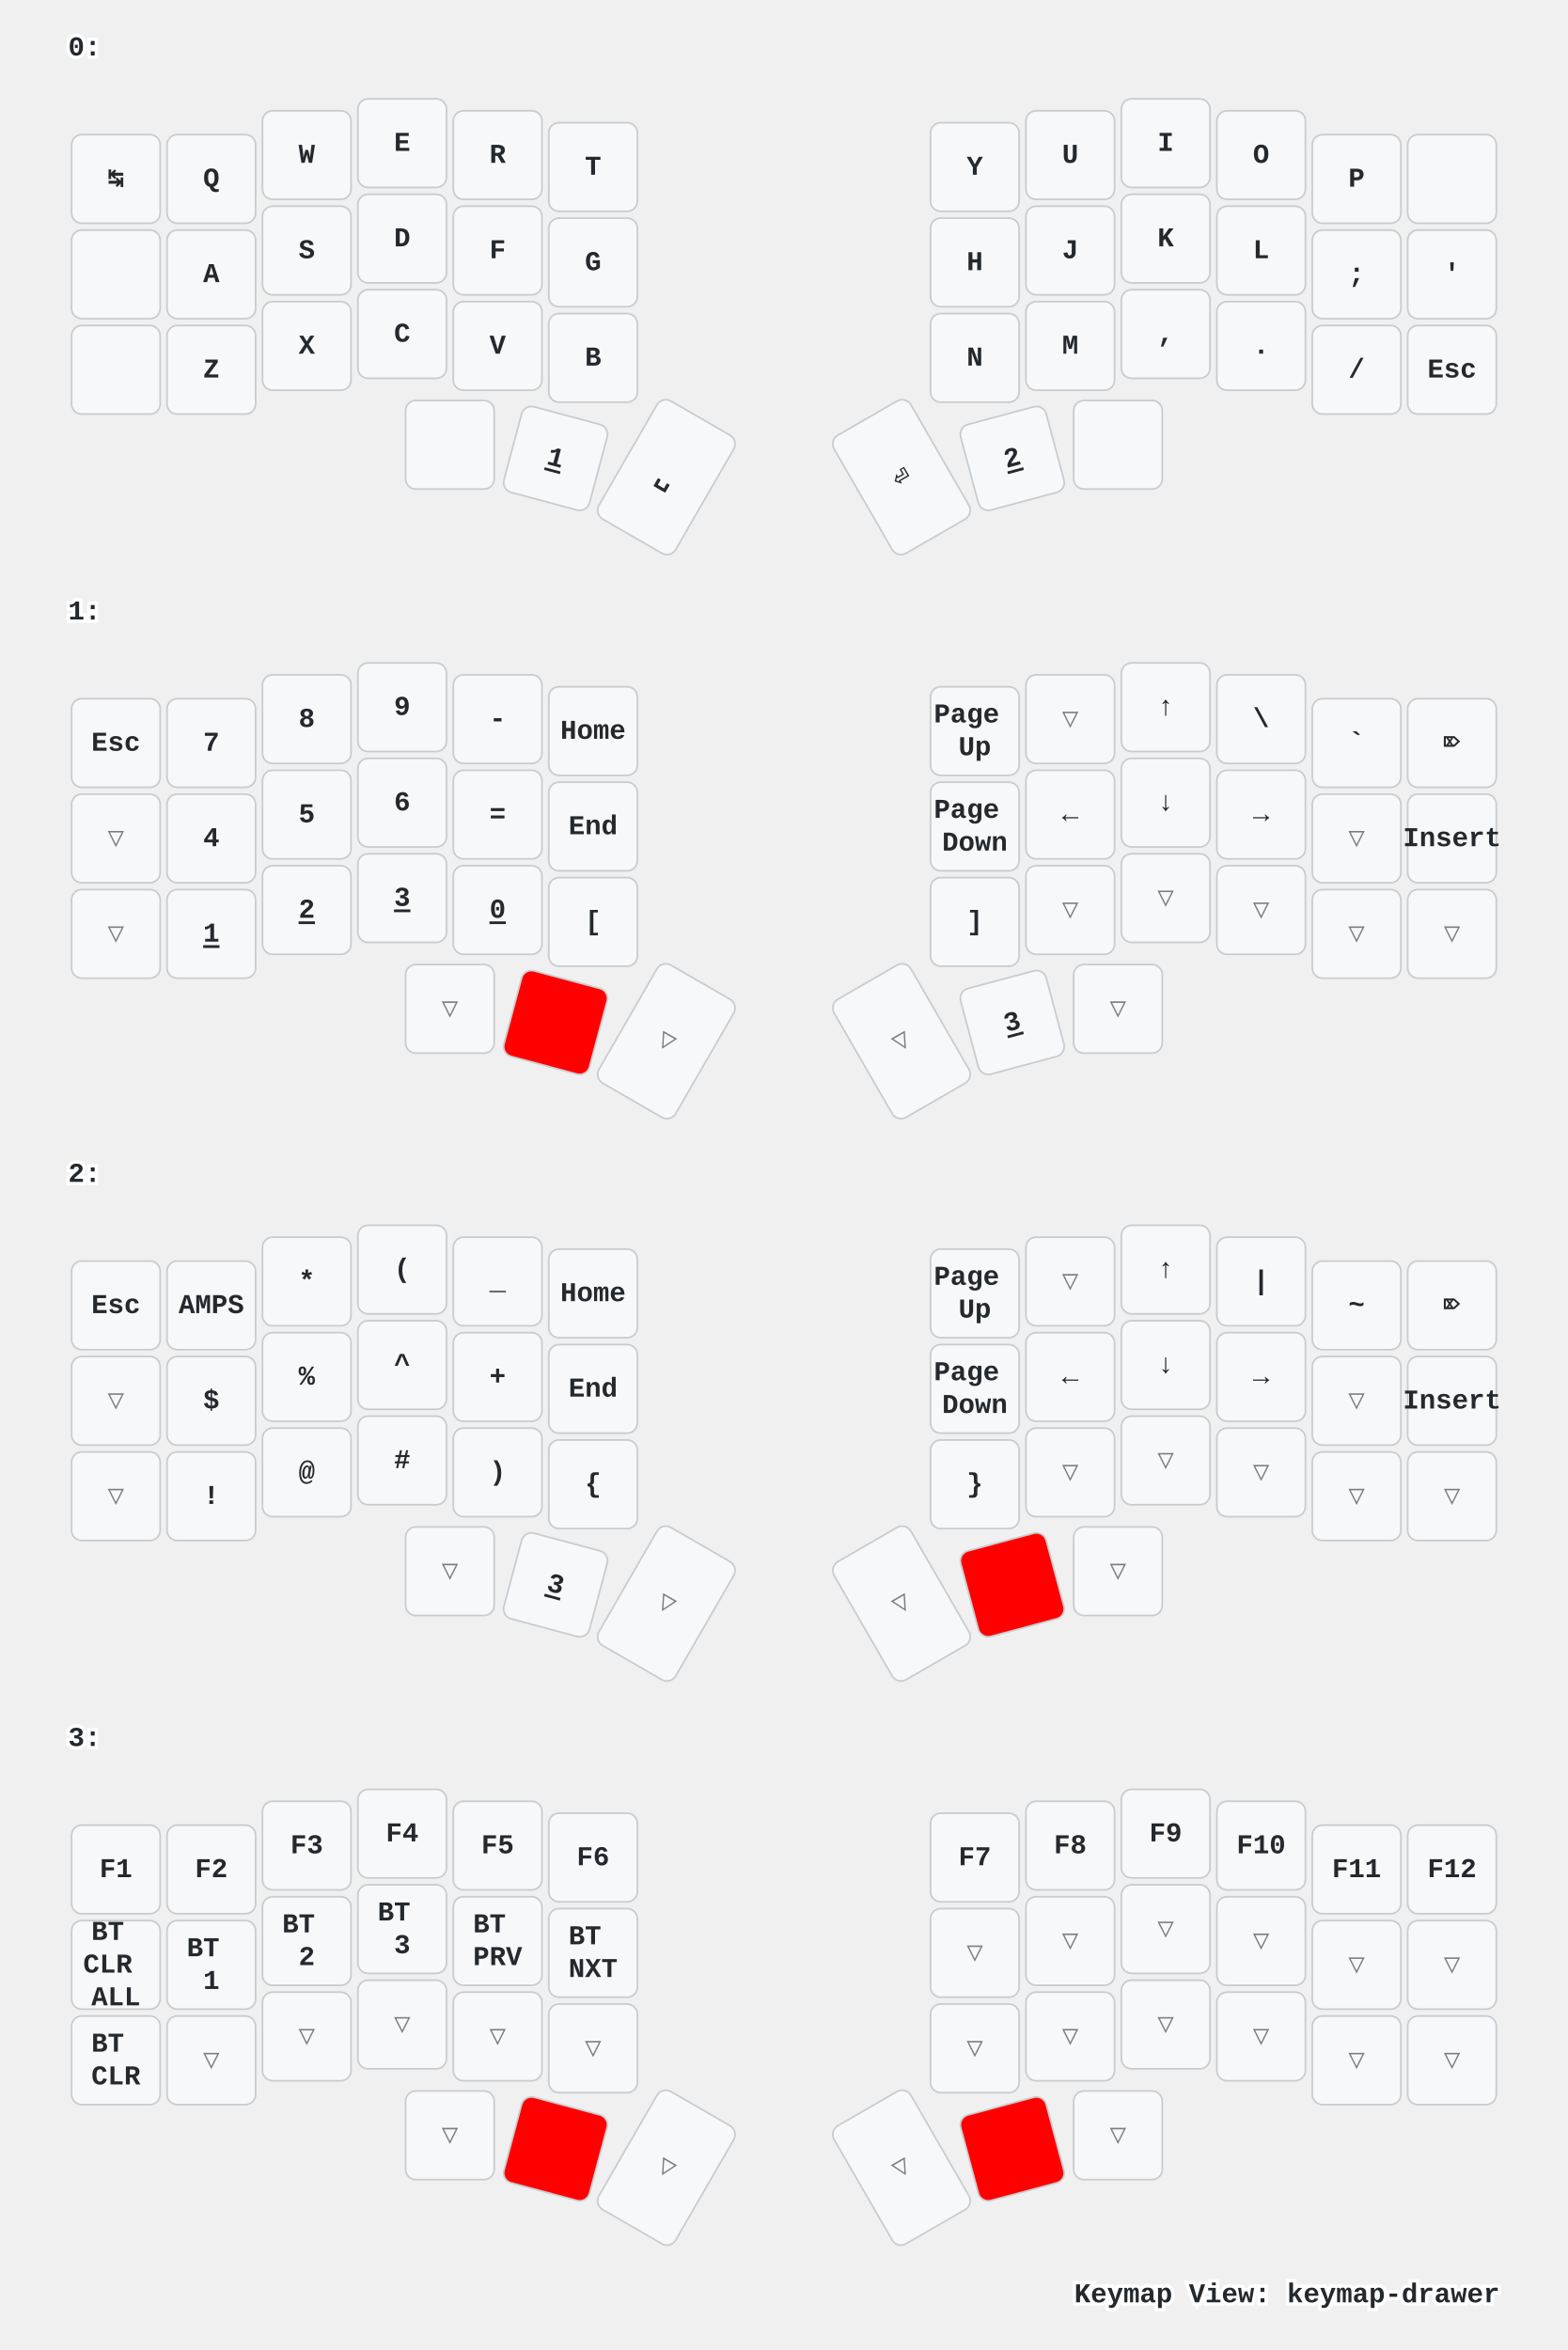
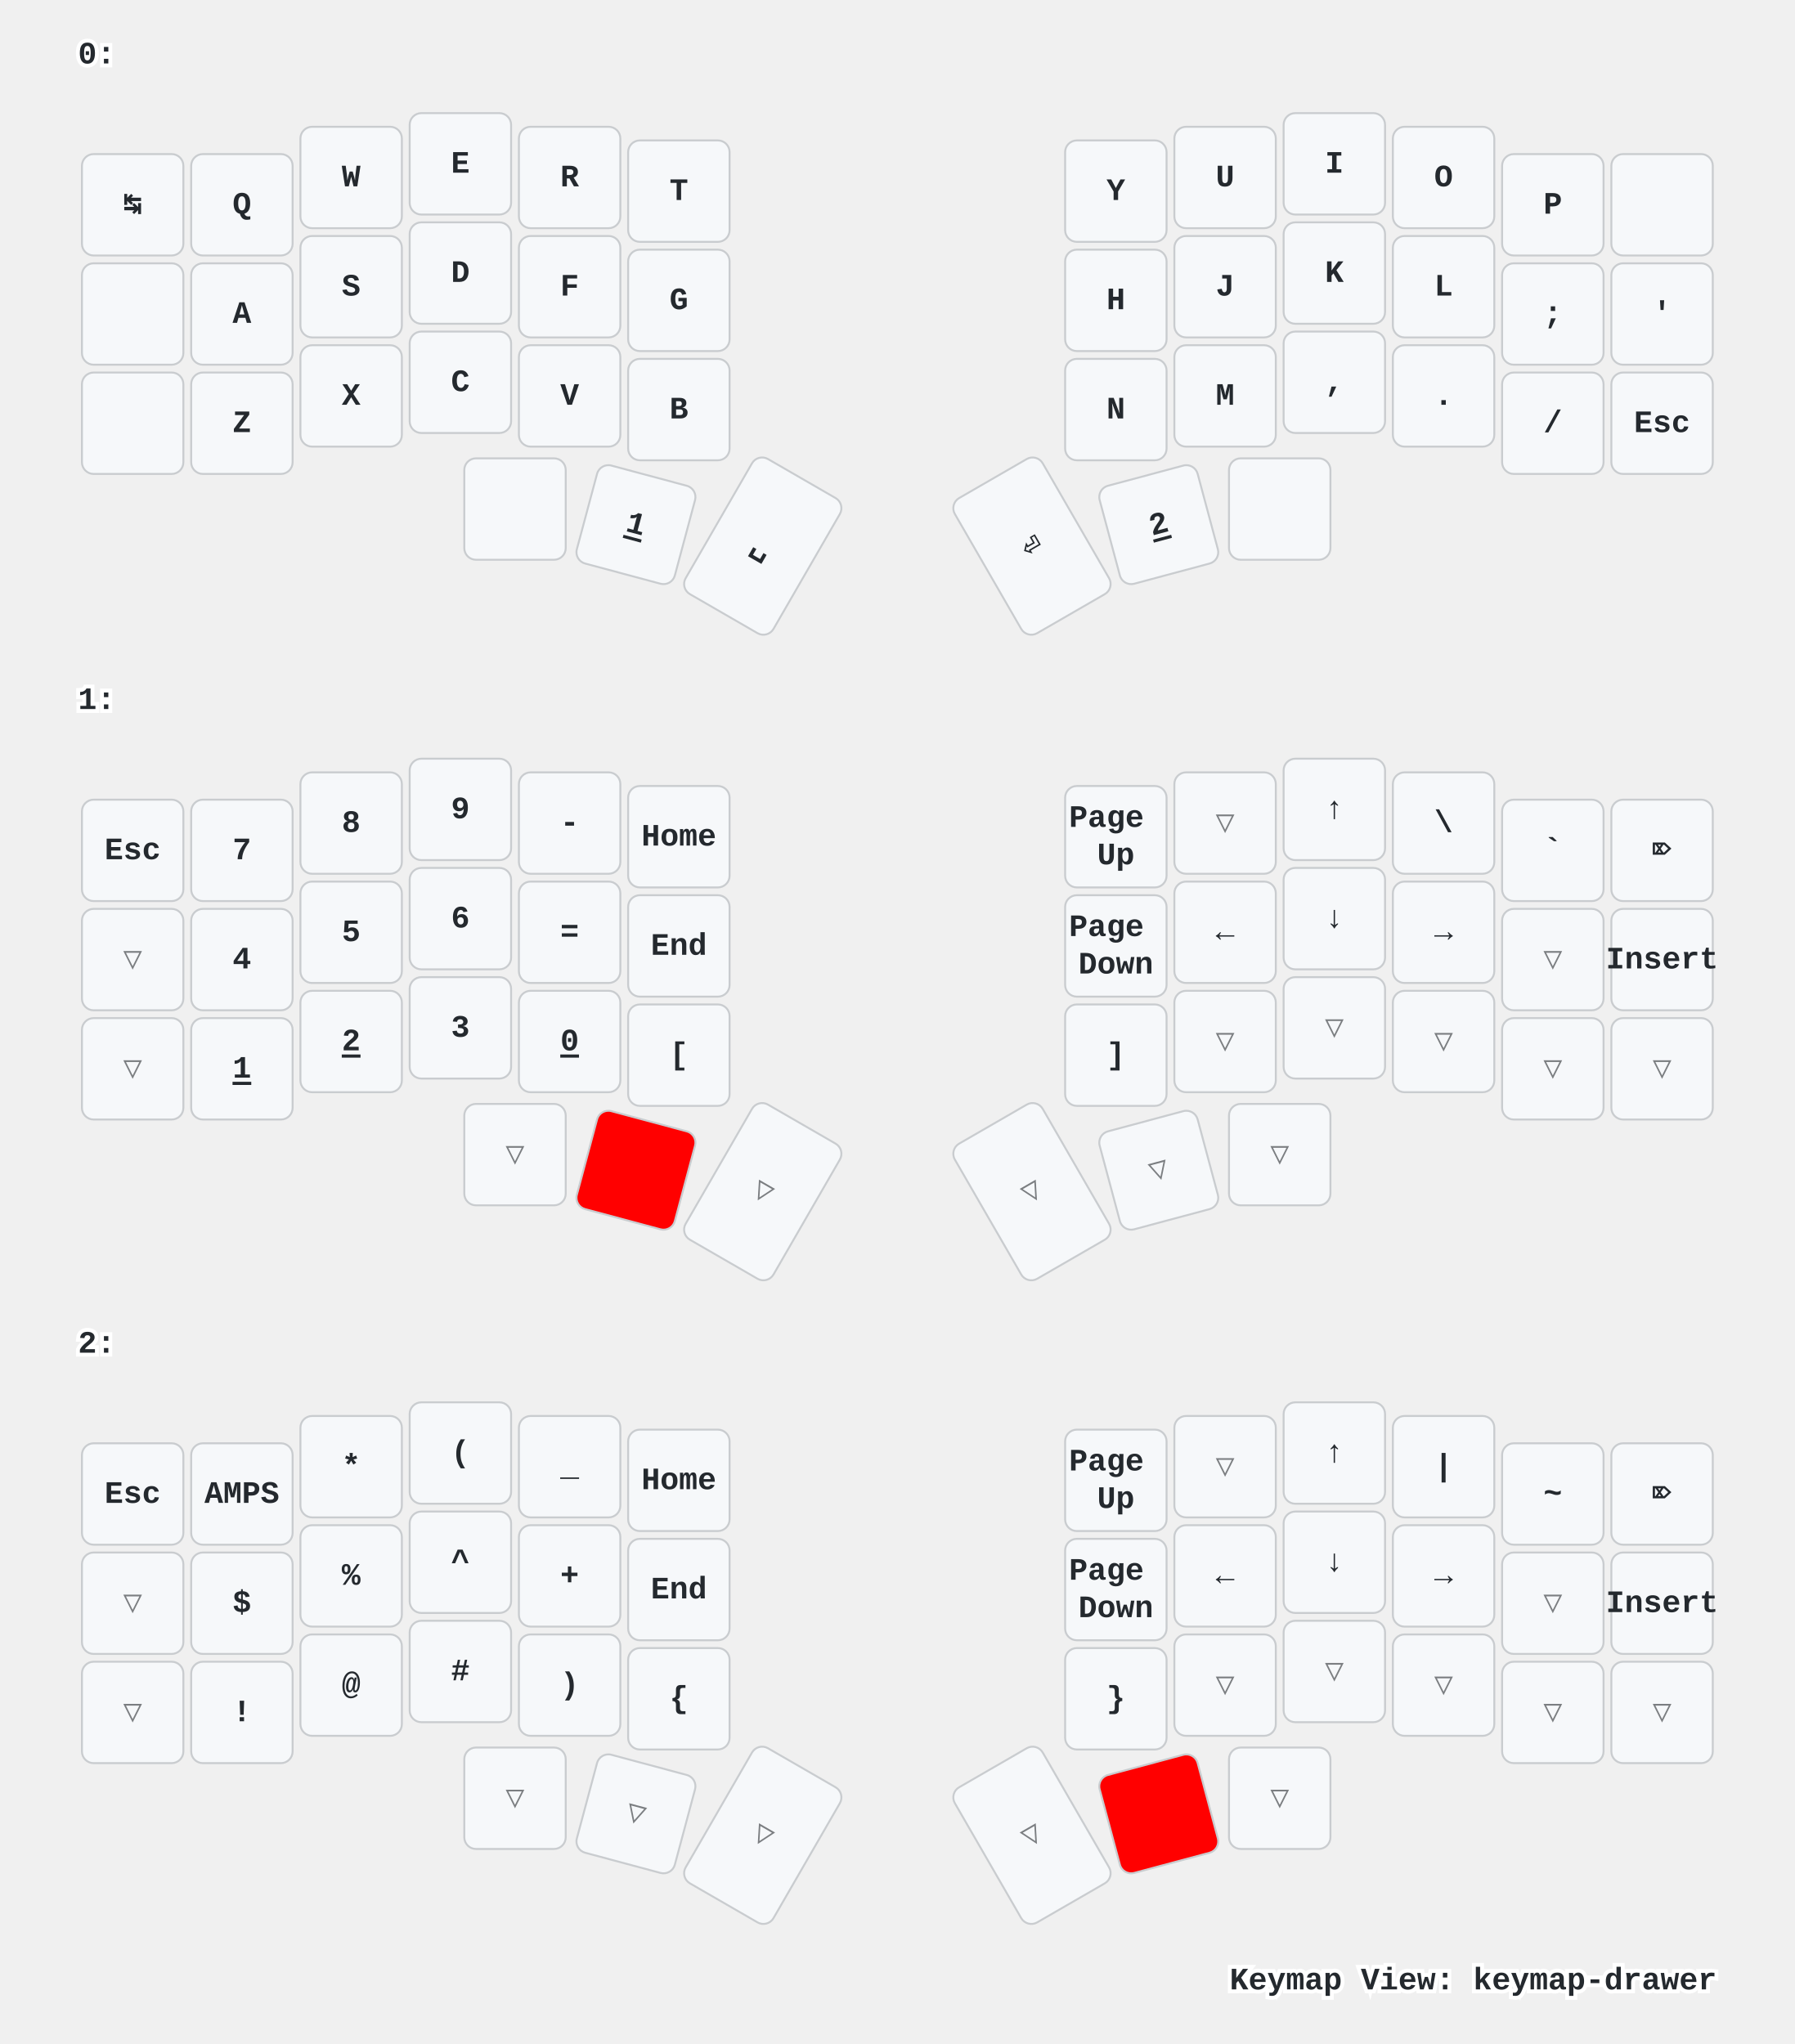
- <svg xmlns="http://www.w3.org/2000/svg" xmlns:xlink="http://www.w3.org/1999/xlink" width="920" height="1379" viewBox="0 0 920 1379" class="keymap">
+ <svg xmlns="http://www.w3.org/2000/svg" xmlns:xlink="http://www.w3.org/1999/xlink" width="920" height="1048" viewBox="0 0 920 1048" class="keymap">
  <defs>/* start glyphs */
<svg id="mdi:apple-keyboard-command">
      <svg id="mdi-apple-keyboard-command" viewBox="0 0 24 24">
        <path d="M6,2A4,4 0 0,1 10,6V8H14V6A4,4 0 0,1 18,2A4,4 0 0,1 22,6A4,4 0 0,1 18,10H16V14H18A4,4 0 0,1 22,18A4,4 0 0,1 18,22A4,4 0 0,1 14,18V16H10V18A4,4 0 0,1 6,22A4,4 0 0,1 2,18A4,4 0 0,1 6,14H8V10H6A4,4 0 0,1 2,6A4,4 0 0,1 6,2M16,18A2,2 0 0,0 18,20A2,2 0 0,0 20,18A2,2 0 0,0 18,16H16V18M14,10H10V14H14V10M6,16A2,2 0 0,0 4,18A2,2 0 0,0 6,20A2,2 0 0,0 8,18V16H6M8,6A2,2 0 0,0 6,4A2,2 0 0,0 4,6A2,2 0 0,0 6,8H8V6M18,8A2,2 0 0,0 20,6A2,2 0 0,0 18,4A2,2 0 0,0 16,6V8H18Z" />
      </svg>
    </svg>
    <svg id="mdi:apple-keyboard-control">
      <svg id="mdi-apple-keyboard-control" viewBox="0 0 24 24">
        <path d="M19.78,11.78L18.36,13.19L12,6.83L5.64,13.19L4.22,11.78L12,4L19.78,11.78Z" />
      </svg>
    </svg>
    <svg id="mdi:apple-keyboard-option">
      <svg id="mdi-apple-keyboard-option" viewBox="0 0 24 24">
        <path d="M3,4H9.11L16.15,18H21V20H14.88L7.84,6H3V4M14,4H21V6H14V4Z" />
      </svg>
    </svg>
    <svg id="mdi:apple-keyboard-shift">
      <svg id="mdi-apple-keyboard-shift" viewBox="0 0 24 24">
        <path d="M15,18V12H17.17L12,6.83L6.83,12H9V18H15M12,4L22,14H17V20H7V14H2L12,4Z" />
      </svg>
    </svg>
    <svg id="mdi:backspace-outline">
      <svg id="mdi-backspace-outline" viewBox="0 0 24 24">
        <path d="M19,15.59L17.59,17L14,13.41L10.41,17L9,15.59L12.59,12L9,8.41L10.41,7L14,10.59L17.59,7L19,8.41L15.41,12L19,15.59M22,3A2,2 0 0,1 24,5V19A2,2 0 0,1 22,21H7C6.31,21 5.77,20.64 5.41,20.11L0,12L5.41,3.88C5.77,3.35 6.31,3 7,3H22M22,5H7L2.28,12L7,19H22V5Z" />
      </svg>
    </svg>
  </defs>/* end glyphs */
<style>/* inherit to force styles through use tags */
svg path {
    fill: inherit;
}

/* font and background color specifications */
svg.keymap {
    font-family: SFMono-Regular,Consolas,Liberation Mono,Menlo,monospace;
    font-size: 14px;
    font-kerning: normal;
    text-rendering: optimizeLegibility;
    fill: #24292e;
}

/* default key styling */
rect.key {
    fill: #f6f8fa;
}

rect.key, rect.combo {
    stroke: #c9cccf;
    stroke-width: 1;
}

/* default key side styling, only used is draw_key_sides is set */
rect.side {
    filter: brightness(90%);
}

/* color accent for combo boxes */
rect.combo, rect.combo-separate {
    fill: #cdf;
}

/* color accent for held keys */
rect.held, rect.combo.held {
    fill: #fdd;
}

/* color accent for ghost (optional) keys */
rect.ghost, rect.combo.ghost {
    stroke-dasharray: 4, 4;
    stroke-width: 2;
}

text {
    text-anchor: middle;
    dominant-baseline: middle;
}

/* styling for layer labels */
text.label {
    font-weight: bold;
    text-anchor: start;
    stroke: white;
    stroke-width: 4;
    paint-order: stroke;
}

/* styling for optional footer */
text.footer {
    text-anchor: end;
    dominant-baseline: auto;
    stroke: white;
    stroke-width: 4;
    paint-order: stroke;
}

/* styling for combo tap, and key non-tap label text */
text.combo, text.hold, text.shifted, text.left, text.right {
    font-size: 11px;
}

text.hold {
    text-anchor: middle;
    dominant-baseline: auto;
}

text.shifted {
    text-anchor: middle;
    dominant-baseline: hanging;
}

text.left {
    text-anchor: start;
}

text.right {
    text-anchor: end;
}

text.layer-activator {
    text-decoration: underline;
}

/* styling for hold/shifted label text in combo box */
text.combo.hold, text.combo.shifted, text.combo.left, text.combo.right {
    font-size: 8px;
}

/* lighter symbol for transparent keys */
text.trans {
    fill: #7b7e81;
}

/* styling for combo dendrons */
path.combo {
    stroke-width: 1;
    stroke: gray;
    fill: none;
}

/* Start Tabler Icons Cleanup */
/* cannot use height/width with glyphs */
.icon-tabler &gt; path {
    fill: inherit;
    stroke: inherit;
    stroke-width: 2;
}
/* hide tabler's default box */
.icon-tabler &gt; path[stroke="none"][fill="none"] {
    visibility: hidden;
}
/* End Tabler Icons Cleanup */

/* For default sytles, see https://github.com/caksoylar/keymap-drawer/blob/main/keymap_drawer/config.py#L85 */

svg.keymap {
  font-family: Ubuntu Mono, Inconsolata, Consolas, Liberation Mono, Menlo, monospace;
  font-size: 16px;
  font-weight: bold;
  text-rendering: optimizeLegibility;
}

/* Color accent for held keys
red = #f00
green = #0f0
blue = #00f
yellow = #ff0
cyan = #0ff
magenta = #f0f
white = #fff
black = #000
grey = #888
light grey = #ccc
#ffc
*/
rect.held, rect.combo.held {
    fill: #f00;
}

/* Technique borrowed and extended from https://github.com/englmaxi/zmk-config/blob/master/keymap-drawer/config.yaml */
.sym_sub_text.tap {
  translate: -5px 2px;
  font-size: 20px;
}
.sym_sub_text.shifted {
  translate: 10px 13px;
  font-size: 10px;
  opacity: 1.0;
}
.combo.sym_sub_text.tap {
  translate: -1px 1px;
}
.combo.sym_sub_text.shifted {
  translate: 7px 5px;
  font-size: 10px;
  opacity: 1.0;
}

/* Toggle */
.toggle.shifted {
  translate: -10px 12px;
}

.toggle.hold {
  translate: 13px -23px;
}

/* Variant for tap-dances */
.tap_dance.tap {
  translate: -7px 0px;
  font-size: 12px;
}
.tap_dance.shifted {
  translate: 7px 17px;
  font-size: 12px;
  opacity: 1.0;
}

/* Variant for symbol next to symbol */
.sym_by_sym.tap {
  translate: -6px 0px;
}
.sym_by_sym.shifted {
  translate: 10px 12px;
  opacity: 1.0;
}

.combo.sym_by_sym.tap {
  translate: -35px 0px;
}
.combo.sym_by_sym.shifted {
  translate: 35px 20px;
  opacity: 1.0;
}

.combo.sym_by_sym.hold {
  visibility: hidden;
}

/* hide hold box for combo sym_by_sym */
.combo.sym_by_sym.hold &gt; path[stroke="none"][fill="none"] {
  visibility: hidden;
}
</style>
  <g transform="translate(40, 0)" class="layer-0">
    <text x="0" y="28" class="label" id="x_x">0:</text>
    <g transform="translate(0, 56)">
      <g transform="translate(28, 49)" class="key keypos-0">
        <rect rx="6" ry="6" x="-26" y="-26" width="52" height="52" class="key" />
        <text x="0" y="0" class="key tap">↹</text>
      </g>
      <g transform="translate(84, 49)" class="key keypos-1">
        <rect rx="6" ry="6" x="-26" y="-26" width="52" height="52" class="key" />
        <text x="0" y="0" class="key tap">Q</text>
      </g>
      <g transform="translate(140, 35)" class="key keypos-2">
        <rect rx="6" ry="6" x="-26" y="-26" width="52" height="52" class="key" />
        <text x="0" y="0" class="key tap">W</text>
      </g>
      <g transform="translate(196, 28)" class="key keypos-3">
        <rect rx="6" ry="6" x="-26" y="-26" width="52" height="52" class="key" />
        <text x="0" y="0" class="key tap">E</text>
      </g>
      <g transform="translate(252, 35)" class="key keypos-4">
        <rect rx="6" ry="6" x="-26" y="-26" width="52" height="52" class="key" />
        <text x="0" y="0" class="key tap">R</text>
      </g>
      <g transform="translate(308, 42)" class="key keypos-5">
        <rect rx="6" ry="6" x="-26" y="-26" width="52" height="52" class="key" />
        <text x="0" y="0" class="key tap">T</text>
      </g>
      <g transform="translate(532, 42)" class="key keypos-6">
        <rect rx="6" ry="6" x="-26" y="-26" width="52" height="52" class="key" />
        <text x="0" y="0" class="key tap">Y</text>
      </g>
      <g transform="translate(588, 35)" class="key keypos-7">
        <rect rx="6" ry="6" x="-26" y="-26" width="52" height="52" class="key" />
        <text x="0" y="0" class="key tap">U</text>
      </g>
      <g transform="translate(644, 28)" class="key keypos-8">
        <rect rx="6" ry="6" x="-26" y="-26" width="52" height="52" class="key" />
        <text x="0" y="0" class="key tap">I</text>
      </g>
      <g transform="translate(700, 35)" class="key keypos-9">
        <rect rx="6" ry="6" x="-26" y="-26" width="52" height="52" class="key" />
        <text x="0" y="0" class="key tap">O</text>
      </g>
      <g transform="translate(756, 49)" class="key keypos-10">
        <rect rx="6" ry="6" x="-26" y="-26" width="52" height="52" class="key" />
        <text x="0" y="0" class="key tap">P</text>
      </g>
      <g transform="translate(812, 49)" class="key keypos-11">
        <rect rx="6" ry="6" x="-26" y="-26" width="52" height="52" class="key" />
        <use href="#mdi:backspace-outline" xlink:href="#mdi:backspace-outline" x="-9" y="-9" height="18" width="18.0" class="key tap glyph mdi:backspace-outline" />
      </g>
      <g transform="translate(28, 105)" class="key keypos-12">
        <rect rx="6" ry="6" x="-26" y="-26" width="52" height="52" class="key" />
        <use href="#mdi:apple-keyboard-control" xlink:href="#mdi:apple-keyboard-control" x="-9" y="-9" height="18" width="18.0" class="key tap glyph mdi:apple-keyboard-control" />
      </g>
      <g transform="translate(84, 105)" class="key keypos-13">
        <rect rx="6" ry="6" x="-26" y="-26" width="52" height="52" class="key" />
        <text x="0" y="0" class="key tap">A</text>
      </g>
      <g transform="translate(140, 91)" class="key keypos-14">
        <rect rx="6" ry="6" x="-26" y="-26" width="52" height="52" class="key" />
        <text x="0" y="0" class="key tap">S</text>
      </g>
      <g transform="translate(196, 84)" class="key keypos-15">
        <rect rx="6" ry="6" x="-26" y="-26" width="52" height="52" class="key" />
        <text x="0" y="0" class="key tap">D</text>
      </g>
      <g transform="translate(252, 91)" class="key keypos-16">
        <rect rx="6" ry="6" x="-26" y="-26" width="52" height="52" class="key" />
        <text x="0" y="0" class="key tap">F</text>
      </g>
      <g transform="translate(308, 98)" class="key keypos-17">
        <rect rx="6" ry="6" x="-26" y="-26" width="52" height="52" class="key" />
        <text x="0" y="0" class="key tap">G</text>
      </g>
      <g transform="translate(532, 98)" class="key keypos-18">
        <rect rx="6" ry="6" x="-26" y="-26" width="52" height="52" class="key" />
        <text x="0" y="0" class="key tap">H</text>
      </g>
      <g transform="translate(588, 91)" class="key keypos-19">
        <rect rx="6" ry="6" x="-26" y="-26" width="52" height="52" class="key" />
        <text x="0" y="0" class="key tap">J</text>
      </g>
      <g transform="translate(644, 84)" class="key keypos-20">
        <rect rx="6" ry="6" x="-26" y="-26" width="52" height="52" class="key" />
        <text x="0" y="0" class="key tap">K</text>
      </g>
      <g transform="translate(700, 91)" class="key keypos-21">
        <rect rx="6" ry="6" x="-26" y="-26" width="52" height="52" class="key" />
        <text x="0" y="0" class="key tap">L</text>
      </g>
      <g transform="translate(756, 105)" class="key keypos-22">
        <rect rx="6" ry="6" x="-26" y="-26" width="52" height="52" class="key" />
        <text x="0" y="0" class="key tap">;</text>
      </g>
      <g transform="translate(812, 105)" class="key keypos-23">
        <rect rx="6" ry="6" x="-26" y="-26" width="52" height="52" class="key" />
        <text x="0" y="0" class="key tap">'</text>
      </g>
      <g transform="translate(28, 161)" class="key keypos-24">
        <rect rx="6" ry="6" x="-26" y="-26" width="52" height="52" class="key" />
        <use href="#mdi:apple-keyboard-shift" xlink:href="#mdi:apple-keyboard-shift" x="-9" y="-9" height="18" width="18.0" class="key tap glyph mdi:apple-keyboard-shift" />
      </g>
      <g transform="translate(84, 161)" class="key keypos-25">
        <rect rx="6" ry="6" x="-26" y="-26" width="52" height="52" class="key" />
        <text x="0" y="0" class="key tap">Z</text>
      </g>
      <g transform="translate(140, 147)" class="key keypos-26">
        <rect rx="6" ry="6" x="-26" y="-26" width="52" height="52" class="key" />
        <text x="0" y="0" class="key tap">X</text>
      </g>
      <g transform="translate(196, 140)" class="key keypos-27">
        <rect rx="6" ry="6" x="-26" y="-26" width="52" height="52" class="key" />
        <text x="0" y="0" class="key tap">C</text>
      </g>
      <g transform="translate(252, 147)" class="key keypos-28">
        <rect rx="6" ry="6" x="-26" y="-26" width="52" height="52" class="key" />
        <text x="0" y="0" class="key tap">V</text>
      </g>
      <g transform="translate(308, 154)" class="key keypos-29">
        <rect rx="6" ry="6" x="-26" y="-26" width="52" height="52" class="key" />
        <text x="0" y="0" class="key tap">B</text>
      </g>
      <g transform="translate(532, 154)" class="key keypos-30">
        <rect rx="6" ry="6" x="-26" y="-26" width="52" height="52" class="key" />
        <text x="0" y="0" class="key tap">N</text>
      </g>
      <g transform="translate(588, 147)" class="key keypos-31">
        <rect rx="6" ry="6" x="-26" y="-26" width="52" height="52" class="key" />
        <text x="0" y="0" class="key tap">M</text>
      </g>
      <g transform="translate(644, 140)" class="key keypos-32">
        <rect rx="6" ry="6" x="-26" y="-26" width="52" height="52" class="key" />
        <text x="0" y="0" class="key tap">,</text>
      </g>
      <g transform="translate(700, 147)" class="key keypos-33">
        <rect rx="6" ry="6" x="-26" y="-26" width="52" height="52" class="key" />
        <text x="0" y="0" class="key tap">.</text>
      </g>
      <g transform="translate(756, 161)" class="key keypos-34">
        <rect rx="6" ry="6" x="-26" y="-26" width="52" height="52" class="key" />
        <text x="0" y="0" class="key tap">/</text>
      </g>
      <g transform="translate(812, 161)" class="key keypos-35">
        <rect rx="6" ry="6" x="-26" y="-26" width="52" height="52" class="key" />
        <text x="0" y="0" class="key tap">Esc</text>
      </g>
      <g transform="translate(224, 205)" class="key keypos-36">
        <rect rx="6" ry="6" x="-26" y="-26" width="52" height="52" class="key" />
        <use href="#mdi:apple-keyboard-option" xlink:href="#mdi:apple-keyboard-option" x="-9" y="-9" height="18" width="18.0" class="key tap glyph mdi:apple-keyboard-option" />
      </g>
      <g transform="translate(286, 213) rotate(15.0)" class="key keypos-37">
        <rect rx="6" ry="6" x="-26" y="-26" width="52" height="52" class="key" />
        <a href="#x_x">
          <text x="0" y="0" class="key tap layer-activator">1</text>
        </a>
      </g>
      <g transform="translate(351, 224) rotate(30.0)" class="key keypos-38">
        <rect rx="6" ry="6" x="-26" y="-40" width="52" height="80" class="key" />
        <text x="0" y="0" class="key tap">␣</text>
      </g>
      <g transform="translate(489, 224) rotate(-30.0)" class="key keypos-39">
        <rect rx="6" ry="6" x="-26" y="-40" width="52" height="80" class="key" />
        <text x="0" y="0" class="key tap">⏎</text>
      </g>
      <g transform="translate(554, 213) rotate(-15.0)" class="key keypos-40">
        <rect rx="6" ry="6" x="-26" y="-26" width="52" height="52" class="key" />
        <a href="#x_x">
          <text x="0" y="0" class="key tap layer-activator">2</text>
        </a>
      </g>
      <g transform="translate(616, 205)" class="key keypos-41">
        <rect rx="6" ry="6" x="-26" y="-26" width="52" height="52" class="key" />
        <use href="#mdi:apple-keyboard-command" xlink:href="#mdi:apple-keyboard-command" x="-9" y="-9" height="18" width="18.0" class="key tap glyph mdi:apple-keyboard-command" />
      </g>
    </g>
  </g>
  <g transform="translate(40, 331)" class="layer-1">
    <text x="0" y="28" class="label" id="x_x">1:</text>
    <g transform="translate(0, 56)">
      <g transform="translate(28, 49)" class="key keypos-0">
        <rect rx="6" ry="6" x="-26" y="-26" width="52" height="52" class="key" />
        <text x="0" y="0" class="key tap">Esc</text>
      </g>
      <g transform="translate(84, 49)" class="key keypos-1">
        <rect rx="6" ry="6" x="-26" y="-26" width="52" height="52" class="key" />
        <text x="0" y="0" class="key tap">7</text>
      </g>
      <g transform="translate(140, 35)" class="key keypos-2">
        <rect rx="6" ry="6" x="-26" y="-26" width="52" height="52" class="key" />
        <text x="0" y="0" class="key tap">8</text>
      </g>
      <g transform="translate(196, 28)" class="key keypos-3">
        <rect rx="6" ry="6" x="-26" y="-26" width="52" height="52" class="key" />
        <text x="0" y="0" class="key tap">9</text>
      </g>
      <g transform="translate(252, 35)" class="key keypos-4">
        <rect rx="6" ry="6" x="-26" y="-26" width="52" height="52" class="key" />
        <text x="0" y="0" class="key tap">-</text>
      </g>
      <g transform="translate(308, 42)" class="key keypos-5">
        <rect rx="6" ry="6" x="-26" y="-26" width="52" height="52" class="key" />
        <text x="0" y="0" class="key tap">Home</text>
      </g>
      <g transform="translate(532, 42)" class="key keypos-6">
        <rect rx="6" ry="6" x="-26" y="-26" width="52" height="52" class="key" />
        <text x="0" y="0" class="key tap">
          <tspan x="0" dy="-0.6em">Page</tspan>
          <tspan x="0" dy="1.2em">Up</tspan>
        </text>
      </g>
      <g transform="translate(588, 35)" class="key trans keypos-7">
        <rect rx="6" ry="6" x="-26" y="-26" width="52" height="52" class="key trans" />
        <text x="0" y="0" class="key trans tap">▽</text>
      </g>
      <g transform="translate(644, 28)" class="key keypos-8">
        <rect rx="6" ry="6" x="-26" y="-26" width="52" height="52" class="key" />
        <text x="0" y="0" class="key tap">↑</text>
      </g>
      <g transform="translate(700, 35)" class="key keypos-9">
        <rect rx="6" ry="6" x="-26" y="-26" width="52" height="52" class="key" />
        <text x="0" y="0" class="key tap">\</text>
      </g>
      <g transform="translate(756, 49)" class="key keypos-10">
        <rect rx="6" ry="6" x="-26" y="-26" width="52" height="52" class="key" />
        <text x="0" y="0" class="key tap">`</text>
      </g>
      <g transform="translate(812, 49)" class="key keypos-11">
        <rect rx="6" ry="6" x="-26" y="-26" width="52" height="52" class="key" />
        <text x="0" y="0" class="key tap">⌦</text>
      </g>
      <g transform="translate(28, 105)" class="key trans keypos-12">
        <rect rx="6" ry="6" x="-26" y="-26" width="52" height="52" class="key trans" />
        <text x="0" y="0" class="key trans tap">▽</text>
      </g>
      <g transform="translate(84, 105)" class="key keypos-13">
        <rect rx="6" ry="6" x="-26" y="-26" width="52" height="52" class="key" />
        <text x="0" y="0" class="key tap">4</text>
      </g>
      <g transform="translate(140, 91)" class="key keypos-14">
        <rect rx="6" ry="6" x="-26" y="-26" width="52" height="52" class="key" />
        <text x="0" y="0" class="key tap">5</text>
      </g>
      <g transform="translate(196, 84)" class="key keypos-15">
        <rect rx="6" ry="6" x="-26" y="-26" width="52" height="52" class="key" />
        <text x="0" y="0" class="key tap">6</text>
      </g>
      <g transform="translate(252, 91)" class="key keypos-16">
        <rect rx="6" ry="6" x="-26" y="-26" width="52" height="52" class="key" />
        <text x="0" y="0" class="key tap">=</text>
      </g>
      <g transform="translate(308, 98)" class="key keypos-17">
        <rect rx="6" ry="6" x="-26" y="-26" width="52" height="52" class="key" />
        <text x="0" y="0" class="key tap">End</text>
      </g>
      <g transform="translate(532, 98)" class="key keypos-18">
        <rect rx="6" ry="6" x="-26" y="-26" width="52" height="52" class="key" />
        <text x="0" y="0" class="key tap">
          <tspan x="0" dy="-0.6em">Page</tspan>
          <tspan x="0" dy="1.2em">Down</tspan>
        </text>
      </g>
      <g transform="translate(588, 91)" class="key keypos-19">
        <rect rx="6" ry="6" x="-26" y="-26" width="52" height="52" class="key" />
        <text x="0" y="0" class="key tap">←</text>
      </g>
      <g transform="translate(644, 84)" class="key keypos-20">
        <rect rx="6" ry="6" x="-26" y="-26" width="52" height="52" class="key" />
        <text x="0" y="0" class="key tap">↓</text>
      </g>
      <g transform="translate(700, 91)" class="key keypos-21">
        <rect rx="6" ry="6" x="-26" y="-26" width="52" height="52" class="key" />
        <text x="0" y="0" class="key tap">→</text>
      </g>
      <g transform="translate(756, 105)" class="key trans keypos-22">
        <rect rx="6" ry="6" x="-26" y="-26" width="52" height="52" class="key trans" />
        <text x="0" y="0" class="key trans tap">▽</text>
      </g>
      <g transform="translate(812, 105)" class="key keypos-23">
        <rect rx="6" ry="6" x="-26" y="-26" width="52" height="52" class="key" />
        <text x="0" y="0" class="key tap">Insert</text>
      </g>
      <g transform="translate(28, 161)" class="key trans keypos-24">
        <rect rx="6" ry="6" x="-26" y="-26" width="52" height="52" class="key trans" />
        <text x="0" y="0" class="key trans tap">▽</text>
      </g>
      <g transform="translate(84, 161)" class="key keypos-25">
        <rect rx="6" ry="6" x="-26" y="-26" width="52" height="52" class="key" />
        <a href="#x_x">
          <text x="0" y="0" class="key tap layer-activator">1</text>
        </a>
      </g>
      <g transform="translate(140, 147)" class="key keypos-26">
        <rect rx="6" ry="6" x="-26" y="-26" width="52" height="52" class="key" />
        <a href="#x_x">
          <text x="0" y="0" class="key tap layer-activator">2</text>
        </a>
      </g>
      <g transform="translate(196, 140)" class="key keypos-27">
        <rect rx="6" ry="6" x="-26" y="-26" width="52" height="52" class="key" />
-         <a href="#x_x">
-           <text x="0" y="0" class="key tap layer-activator">3</text>
-         </a>
+         <text x="0" y="0" class="key tap">3</text>
      </g>
      <g transform="translate(252, 147)" class="key keypos-28">
        <rect rx="6" ry="6" x="-26" y="-26" width="52" height="52" class="key" />
        <a href="#x_x">
          <text x="0" y="0" class="key tap layer-activator">0</text>
        </a>
      </g>
      <g transform="translate(308, 154)" class="key keypos-29">
        <rect rx="6" ry="6" x="-26" y="-26" width="52" height="52" class="key" />
        <text x="0" y="0" class="key tap">[</text>
      </g>
      <g transform="translate(532, 154)" class="key keypos-30">
        <rect rx="6" ry="6" x="-26" y="-26" width="52" height="52" class="key" />
        <text x="0" y="0" class="key tap">]</text>
      </g>
      <g transform="translate(588, 147)" class="key trans keypos-31">
        <rect rx="6" ry="6" x="-26" y="-26" width="52" height="52" class="key trans" />
        <text x="0" y="0" class="key trans tap">▽</text>
      </g>
      <g transform="translate(644, 140)" class="key trans keypos-32">
        <rect rx="6" ry="6" x="-26" y="-26" width="52" height="52" class="key trans" />
        <text x="0" y="0" class="key trans tap">▽</text>
      </g>
      <g transform="translate(700, 147)" class="key trans keypos-33">
        <rect rx="6" ry="6" x="-26" y="-26" width="52" height="52" class="key trans" />
        <text x="0" y="0" class="key trans tap">▽</text>
      </g>
      <g transform="translate(756, 161)" class="key trans keypos-34">
        <rect rx="6" ry="6" x="-26" y="-26" width="52" height="52" class="key trans" />
        <text x="0" y="0" class="key trans tap">▽</text>
      </g>
      <g transform="translate(812, 161)" class="key trans keypos-35">
        <rect rx="6" ry="6" x="-26" y="-26" width="52" height="52" class="key trans" />
        <text x="0" y="0" class="key trans tap">▽</text>
      </g>
      <g transform="translate(224, 205)" class="key trans keypos-36">
        <rect rx="6" ry="6" x="-26" y="-26" width="52" height="52" class="key trans" />
        <text x="0" y="0" class="key trans tap">▽</text>
      </g>
      <g transform="translate(286, 213) rotate(15.0)" class="key held keypos-37">
        <rect rx="6" ry="6" x="-26" y="-26" width="52" height="52" class="key held" />
      </g>
      <g transform="translate(351, 224) rotate(30.0)" class="key trans keypos-38">
        <rect rx="6" ry="6" x="-26" y="-40" width="52" height="80" class="key trans" />
        <text x="0" y="0" class="key trans tap">▽</text>
      </g>
      <g transform="translate(489, 224) rotate(-30.0)" class="key trans keypos-39">
        <rect rx="6" ry="6" x="-26" y="-40" width="52" height="80" class="key trans" />
        <text x="0" y="0" class="key trans tap">▽</text>
      </g>
-       <g transform="translate(554, 213) rotate(-15.0)" class="key keypos-40">
-         <rect rx="6" ry="6" x="-26" y="-26" width="52" height="52" class="key" />
-         <a href="#x_x">
-           <text x="0" y="0" class="key tap layer-activator">3</text>
-         </a>
+       <g transform="translate(554, 213) rotate(-15.0)" class="key trans keypos-40">
+         <rect rx="6" ry="6" x="-26" y="-26" width="52" height="52" class="key trans" />
+         <text x="0" y="0" class="key trans tap">▽</text>
      </g>
      <g transform="translate(616, 205)" class="key trans keypos-41">
        <rect rx="6" ry="6" x="-26" y="-26" width="52" height="52" class="key trans" />
        <text x="0" y="0" class="key trans tap">▽</text>
      </g>
    </g>
  </g>
  <g transform="translate(40, 661)" class="layer-2">
    <text x="0" y="28" class="label" id="x_x">2:</text>
    <g transform="translate(0, 56)">
      <g transform="translate(28, 49)" class="key keypos-0">
        <rect rx="6" ry="6" x="-26" y="-26" width="52" height="52" class="key" />
        <text x="0" y="0" class="key tap">Esc</text>
      </g>
      <g transform="translate(84, 49)" class="key keypos-1">
        <rect rx="6" ry="6" x="-26" y="-26" width="52" height="52" class="key" />
        <text x="0" y="0" class="key tap">AMPS</text>
      </g>
      <g transform="translate(140, 35)" class="key keypos-2">
        <rect rx="6" ry="6" x="-26" y="-26" width="52" height="52" class="key" />
        <text x="0" y="0" class="key tap">*</text>
      </g>
      <g transform="translate(196, 28)" class="key keypos-3">
        <rect rx="6" ry="6" x="-26" y="-26" width="52" height="52" class="key" />
        <text x="0" y="0" class="key tap">(</text>
      </g>
      <g transform="translate(252, 35)" class="key keypos-4">
        <rect rx="6" ry="6" x="-26" y="-26" width="52" height="52" class="key" />
        <text x="0" y="0" class="key tap">_</text>
      </g>
      <g transform="translate(308, 42)" class="key keypos-5">
        <rect rx="6" ry="6" x="-26" y="-26" width="52" height="52" class="key" />
        <text x="0" y="0" class="key tap">Home</text>
      </g>
      <g transform="translate(532, 42)" class="key keypos-6">
        <rect rx="6" ry="6" x="-26" y="-26" width="52" height="52" class="key" />
        <text x="0" y="0" class="key tap">
          <tspan x="0" dy="-0.6em">Page</tspan>
          <tspan x="0" dy="1.2em">Up</tspan>
        </text>
      </g>
      <g transform="translate(588, 35)" class="key trans keypos-7">
        <rect rx="6" ry="6" x="-26" y="-26" width="52" height="52" class="key trans" />
        <text x="0" y="0" class="key trans tap">▽</text>
      </g>
      <g transform="translate(644, 28)" class="key keypos-8">
        <rect rx="6" ry="6" x="-26" y="-26" width="52" height="52" class="key" />
        <text x="0" y="0" class="key tap">↑</text>
      </g>
      <g transform="translate(700, 35)" class="key keypos-9">
        <rect rx="6" ry="6" x="-26" y="-26" width="52" height="52" class="key" />
        <text x="0" y="0" class="key tap">|</text>
      </g>
      <g transform="translate(756, 49)" class="key keypos-10">
        <rect rx="6" ry="6" x="-26" y="-26" width="52" height="52" class="key" />
        <text x="0" y="0" class="key tap">~</text>
      </g>
      <g transform="translate(812, 49)" class="key keypos-11">
        <rect rx="6" ry="6" x="-26" y="-26" width="52" height="52" class="key" />
        <text x="0" y="0" class="key tap">⌦</text>
      </g>
      <g transform="translate(28, 105)" class="key trans keypos-12">
        <rect rx="6" ry="6" x="-26" y="-26" width="52" height="52" class="key trans" />
        <text x="0" y="0" class="key trans tap">▽</text>
      </g>
      <g transform="translate(84, 105)" class="key keypos-13">
        <rect rx="6" ry="6" x="-26" y="-26" width="52" height="52" class="key" />
        <text x="0" y="0" class="key tap">$</text>
      </g>
      <g transform="translate(140, 91)" class="key keypos-14">
        <rect rx="6" ry="6" x="-26" y="-26" width="52" height="52" class="key" />
        <text x="0" y="0" class="key tap">%</text>
      </g>
      <g transform="translate(196, 84)" class="key keypos-15">
        <rect rx="6" ry="6" x="-26" y="-26" width="52" height="52" class="key" />
        <text x="0" y="0" class="key tap">^</text>
      </g>
      <g transform="translate(252, 91)" class="key keypos-16">
        <rect rx="6" ry="6" x="-26" y="-26" width="52" height="52" class="key" />
        <text x="0" y="0" class="key tap">+</text>
      </g>
      <g transform="translate(308, 98)" class="key keypos-17">
        <rect rx="6" ry="6" x="-26" y="-26" width="52" height="52" class="key" />
        <text x="0" y="0" class="key tap">End</text>
      </g>
      <g transform="translate(532, 98)" class="key keypos-18">
        <rect rx="6" ry="6" x="-26" y="-26" width="52" height="52" class="key" />
        <text x="0" y="0" class="key tap">
          <tspan x="0" dy="-0.6em">Page</tspan>
          <tspan x="0" dy="1.2em">Down</tspan>
        </text>
      </g>
      <g transform="translate(588, 91)" class="key keypos-19">
        <rect rx="6" ry="6" x="-26" y="-26" width="52" height="52" class="key" />
        <text x="0" y="0" class="key tap">←</text>
      </g>
      <g transform="translate(644, 84)" class="key keypos-20">
        <rect rx="6" ry="6" x="-26" y="-26" width="52" height="52" class="key" />
        <text x="0" y="0" class="key tap">↓</text>
      </g>
      <g transform="translate(700, 91)" class="key keypos-21">
        <rect rx="6" ry="6" x="-26" y="-26" width="52" height="52" class="key" />
        <text x="0" y="0" class="key tap">→</text>
      </g>
      <g transform="translate(756, 105)" class="key trans keypos-22">
        <rect rx="6" ry="6" x="-26" y="-26" width="52" height="52" class="key trans" />
        <text x="0" y="0" class="key trans tap">▽</text>
      </g>
      <g transform="translate(812, 105)" class="key keypos-23">
        <rect rx="6" ry="6" x="-26" y="-26" width="52" height="52" class="key" />
        <text x="0" y="0" class="key tap">Insert</text>
      </g>
      <g transform="translate(28, 161)" class="key trans keypos-24">
        <rect rx="6" ry="6" x="-26" y="-26" width="52" height="52" class="key trans" />
        <text x="0" y="0" class="key trans tap">▽</text>
      </g>
      <g transform="translate(84, 161)" class="key keypos-25">
        <rect rx="6" ry="6" x="-26" y="-26" width="52" height="52" class="key" />
        <text x="0" y="0" class="key tap">!</text>
      </g>
      <g transform="translate(140, 147)" class="key keypos-26">
        <rect rx="6" ry="6" x="-26" y="-26" width="52" height="52" class="key" />
        <text x="0" y="0" class="key tap">@</text>
      </g>
      <g transform="translate(196, 140)" class="key keypos-27">
        <rect rx="6" ry="6" x="-26" y="-26" width="52" height="52" class="key" />
        <text x="0" y="0" class="key tap">#</text>
      </g>
      <g transform="translate(252, 147)" class="key keypos-28">
        <rect rx="6" ry="6" x="-26" y="-26" width="52" height="52" class="key" />
        <text x="0" y="0" class="key tap">)</text>
      </g>
      <g transform="translate(308, 154)" class="key keypos-29">
        <rect rx="6" ry="6" x="-26" y="-26" width="52" height="52" class="key" />
        <text x="0" y="0" class="key tap">{</text>
      </g>
      <g transform="translate(532, 154)" class="key keypos-30">
        <rect rx="6" ry="6" x="-26" y="-26" width="52" height="52" class="key" />
        <text x="0" y="0" class="key tap">}</text>
      </g>
      <g transform="translate(588, 147)" class="key trans keypos-31">
        <rect rx="6" ry="6" x="-26" y="-26" width="52" height="52" class="key trans" />
        <text x="0" y="0" class="key trans tap">▽</text>
      </g>
      <g transform="translate(644, 140)" class="key trans keypos-32">
        <rect rx="6" ry="6" x="-26" y="-26" width="52" height="52" class="key trans" />
        <text x="0" y="0" class="key trans tap">▽</text>
      </g>
      <g transform="translate(700, 147)" class="key trans keypos-33">
        <rect rx="6" ry="6" x="-26" y="-26" width="52" height="52" class="key trans" />
        <text x="0" y="0" class="key trans tap">▽</text>
      </g>
      <g transform="translate(756, 161)" class="key trans keypos-34">
        <rect rx="6" ry="6" x="-26" y="-26" width="52" height="52" class="key trans" />
        <text x="0" y="0" class="key trans tap">▽</text>
      </g>
      <g transform="translate(812, 161)" class="key trans keypos-35">
        <rect rx="6" ry="6" x="-26" y="-26" width="52" height="52" class="key trans" />
        <text x="0" y="0" class="key trans tap">▽</text>
      </g>
      <g transform="translate(224, 205)" class="key trans keypos-36">
        <rect rx="6" ry="6" x="-26" y="-26" width="52" height="52" class="key trans" />
        <text x="0" y="0" class="key trans tap">▽</text>
      </g>
-       <g transform="translate(286, 213) rotate(15.0)" class="key keypos-37">
-         <rect rx="6" ry="6" x="-26" y="-26" width="52" height="52" class="key" />
-         <a href="#x_x">
-           <text x="0" y="0" class="key tap layer-activator">3</text>
-         </a>
+       <g transform="translate(286, 213) rotate(15.0)" class="key trans keypos-37">
+         <rect rx="6" ry="6" x="-26" y="-26" width="52" height="52" class="key trans" />
+         <text x="0" y="0" class="key trans tap">▽</text>
      </g>
      <g transform="translate(351, 224) rotate(30.0)" class="key trans keypos-38">
        <rect rx="6" ry="6" x="-26" y="-40" width="52" height="80" class="key trans" />
        <text x="0" y="0" class="key trans tap">▽</text>
      </g>
      <g transform="translate(489, 224) rotate(-30.0)" class="key trans keypos-39">
        <rect rx="6" ry="6" x="-26" y="-40" width="52" height="80" class="key trans" />
        <text x="0" y="0" class="key trans tap">▽</text>
      </g>
      <g transform="translate(554, 213) rotate(-15.0)" class="key held keypos-40">
        <rect rx="6" ry="6" x="-26" y="-26" width="52" height="52" class="key held" />
      </g>
      <g transform="translate(616, 205)" class="key trans keypos-41">
        <rect rx="6" ry="6" x="-26" y="-26" width="52" height="52" class="key trans" />
        <text x="0" y="0" class="key trans tap">▽</text>
      </g>
    </g>
  </g>
-   <g transform="translate(40, 992)" class="layer-3">
-     <text x="0" y="28" class="label" id="x_x">3:</text>
-     <g transform="translate(0, 56)">
-       <g transform="translate(28, 49)" class="key keypos-0">
-         <rect rx="6" ry="6" x="-26" y="-26" width="52" height="52" class="key" />
-         <text x="0" y="0" class="key tap">F1</text>
-       </g>
-       <g transform="translate(84, 49)" class="key keypos-1">
-         <rect rx="6" ry="6" x="-26" y="-26" width="52" height="52" class="key" />
-         <text x="0" y="0" class="key tap">F2</text>
-       </g>
-       <g transform="translate(140, 35)" class="key keypos-2">
-         <rect rx="6" ry="6" x="-26" y="-26" width="52" height="52" class="key" />
-         <text x="0" y="0" class="key tap">F3</text>
-       </g>
-       <g transform="translate(196, 28)" class="key keypos-3">
-         <rect rx="6" ry="6" x="-26" y="-26" width="52" height="52" class="key" />
-         <text x="0" y="0" class="key tap">F4</text>
-       </g>
-       <g transform="translate(252, 35)" class="key keypos-4">
-         <rect rx="6" ry="6" x="-26" y="-26" width="52" height="52" class="key" />
-         <text x="0" y="0" class="key tap">F5</text>
-       </g>
-       <g transform="translate(308, 42)" class="key keypos-5">
-         <rect rx="6" ry="6" x="-26" y="-26" width="52" height="52" class="key" />
-         <text x="0" y="0" class="key tap">F6</text>
-       </g>
-       <g transform="translate(532, 42)" class="key keypos-6">
-         <rect rx="6" ry="6" x="-26" y="-26" width="52" height="52" class="key" />
-         <text x="0" y="0" class="key tap">F7</text>
-       </g>
-       <g transform="translate(588, 35)" class="key keypos-7">
-         <rect rx="6" ry="6" x="-26" y="-26" width="52" height="52" class="key" />
-         <text x="0" y="0" class="key tap">F8</text>
-       </g>
-       <g transform="translate(644, 28)" class="key keypos-8">
-         <rect rx="6" ry="6" x="-26" y="-26" width="52" height="52" class="key" />
-         <text x="0" y="0" class="key tap">F9</text>
-       </g>
-       <g transform="translate(700, 35)" class="key keypos-9">
-         <rect rx="6" ry="6" x="-26" y="-26" width="52" height="52" class="key" />
-         <text x="0" y="0" class="key tap">F10</text>
-       </g>
-       <g transform="translate(756, 49)" class="key keypos-10">
-         <rect rx="6" ry="6" x="-26" y="-26" width="52" height="52" class="key" />
-         <text x="0" y="0" class="key tap">F11</text>
-       </g>
-       <g transform="translate(812, 49)" class="key keypos-11">
-         <rect rx="6" ry="6" x="-26" y="-26" width="52" height="52" class="key" />
-         <text x="0" y="0" class="key tap">F12</text>
-       </g>
-       <g transform="translate(28, 105)" class="key keypos-12">
-         <rect rx="6" ry="6" x="-26" y="-26" width="52" height="52" class="key" />
-         <text x="0" y="0" class="key tap">
-           <tspan x="0" dy="-1.2em">BT</tspan>
-           <tspan x="0" dy="1.2em">CLR</tspan>
-           <tspan x="0" dy="1.2em">ALL</tspan>
-         </text>
-       </g>
-       <g transform="translate(84, 105)" class="key keypos-13">
-         <rect rx="6" ry="6" x="-26" y="-26" width="52" height="52" class="key" />
-         <text x="0" y="0" class="key tap">
-           <tspan x="0" dy="-0.6em">BT</tspan>
-           <tspan x="0" dy="1.2em">1</tspan>
-         </text>
-       </g>
-       <g transform="translate(140, 91)" class="key keypos-14">
-         <rect rx="6" ry="6" x="-26" y="-26" width="52" height="52" class="key" />
-         <text x="0" y="0" class="key tap">
-           <tspan x="0" dy="-0.6em">BT</tspan>
-           <tspan x="0" dy="1.2em">2</tspan>
-         </text>
-       </g>
-       <g transform="translate(196, 84)" class="key keypos-15">
-         <rect rx="6" ry="6" x="-26" y="-26" width="52" height="52" class="key" />
-         <text x="0" y="0" class="key tap">
-           <tspan x="0" dy="-0.6em">BT</tspan>
-           <tspan x="0" dy="1.2em">3</tspan>
-         </text>
-       </g>
-       <g transform="translate(252, 91)" class="key keypos-16">
-         <rect rx="6" ry="6" x="-26" y="-26" width="52" height="52" class="key" />
-         <text x="0" y="0" class="key tap">
-           <tspan x="0" dy="-0.6em">BT</tspan>
-           <tspan x="0" dy="1.2em">PRV</tspan>
-         </text>
-       </g>
-       <g transform="translate(308, 98)" class="key keypos-17">
-         <rect rx="6" ry="6" x="-26" y="-26" width="52" height="52" class="key" />
-         <text x="0" y="0" class="key tap">
-           <tspan x="0" dy="-0.6em">BT</tspan>
-           <tspan x="0" dy="1.2em">NXT</tspan>
-         </text>
-       </g>
-       <g transform="translate(532, 98)" class="key trans keypos-18">
-         <rect rx="6" ry="6" x="-26" y="-26" width="52" height="52" class="key trans" />
-         <text x="0" y="0" class="key trans tap">▽</text>
-       </g>
-       <g transform="translate(588, 91)" class="key trans keypos-19">
-         <rect rx="6" ry="6" x="-26" y="-26" width="52" height="52" class="key trans" />
-         <text x="0" y="0" class="key trans tap">▽</text>
-       </g>
-       <g transform="translate(644, 84)" class="key trans keypos-20">
-         <rect rx="6" ry="6" x="-26" y="-26" width="52" height="52" class="key trans" />
-         <text x="0" y="0" class="key trans tap">▽</text>
-       </g>
-       <g transform="translate(700, 91)" class="key trans keypos-21">
-         <rect rx="6" ry="6" x="-26" y="-26" width="52" height="52" class="key trans" />
-         <text x="0" y="0" class="key trans tap">▽</text>
-       </g>
-       <g transform="translate(756, 105)" class="key trans keypos-22">
-         <rect rx="6" ry="6" x="-26" y="-26" width="52" height="52" class="key trans" />
-         <text x="0" y="0" class="key trans tap">▽</text>
-       </g>
-       <g transform="translate(812, 105)" class="key trans keypos-23">
-         <rect rx="6" ry="6" x="-26" y="-26" width="52" height="52" class="key trans" />
-         <text x="0" y="0" class="key trans tap">▽</text>
-       </g>
-       <g transform="translate(28, 161)" class="key keypos-24">
-         <rect rx="6" ry="6" x="-26" y="-26" width="52" height="52" class="key" />
-         <text x="0" y="0" class="key tap">
-           <tspan x="0" dy="-0.6em">BT</tspan>
-           <tspan x="0" dy="1.2em">CLR</tspan>
-         </text>
-       </g>
-       <g transform="translate(84, 161)" class="key trans keypos-25">
-         <rect rx="6" ry="6" x="-26" y="-26" width="52" height="52" class="key trans" />
-         <text x="0" y="0" class="key trans tap">▽</text>
-       </g>
-       <g transform="translate(140, 147)" class="key trans keypos-26">
-         <rect rx="6" ry="6" x="-26" y="-26" width="52" height="52" class="key trans" />
-         <text x="0" y="0" class="key trans tap">▽</text>
-       </g>
-       <g transform="translate(196, 140)" class="key trans keypos-27">
-         <rect rx="6" ry="6" x="-26" y="-26" width="52" height="52" class="key trans" />
-         <text x="0" y="0" class="key trans tap">▽</text>
-       </g>
-       <g transform="translate(252, 147)" class="key trans keypos-28">
-         <rect rx="6" ry="6" x="-26" y="-26" width="52" height="52" class="key trans" />
-         <text x="0" y="0" class="key trans tap">▽</text>
-       </g>
-       <g transform="translate(308, 154)" class="key trans keypos-29">
-         <rect rx="6" ry="6" x="-26" y="-26" width="52" height="52" class="key trans" />
-         <text x="0" y="0" class="key trans tap">▽</text>
-       </g>
-       <g transform="translate(532, 154)" class="key trans keypos-30">
-         <rect rx="6" ry="6" x="-26" y="-26" width="52" height="52" class="key trans" />
-         <text x="0" y="0" class="key trans tap">▽</text>
-       </g>
-       <g transform="translate(588, 147)" class="key trans keypos-31">
-         <rect rx="6" ry="6" x="-26" y="-26" width="52" height="52" class="key trans" />
-         <text x="0" y="0" class="key trans tap">▽</text>
-       </g>
-       <g transform="translate(644, 140)" class="key trans keypos-32">
-         <rect rx="6" ry="6" x="-26" y="-26" width="52" height="52" class="key trans" />
-         <text x="0" y="0" class="key trans tap">▽</text>
-       </g>
-       <g transform="translate(700, 147)" class="key trans keypos-33">
-         <rect rx="6" ry="6" x="-26" y="-26" width="52" height="52" class="key trans" />
-         <text x="0" y="0" class="key trans tap">▽</text>
-       </g>
-       <g transform="translate(756, 161)" class="key trans keypos-34">
-         <rect rx="6" ry="6" x="-26" y="-26" width="52" height="52" class="key trans" />
-         <text x="0" y="0" class="key trans tap">▽</text>
-       </g>
-       <g transform="translate(812, 161)" class="key trans keypos-35">
-         <rect rx="6" ry="6" x="-26" y="-26" width="52" height="52" class="key trans" />
-         <text x="0" y="0" class="key trans tap">▽</text>
-       </g>
-       <g transform="translate(224, 205)" class="key trans keypos-36">
-         <rect rx="6" ry="6" x="-26" y="-26" width="52" height="52" class="key trans" />
-         <text x="0" y="0" class="key trans tap">▽</text>
-       </g>
-       <g transform="translate(286, 213) rotate(15.0)" class="key held keypos-37">
-         <rect rx="6" ry="6" x="-26" y="-26" width="52" height="52" class="key held" />
-       </g>
-       <g transform="translate(351, 224) rotate(30.0)" class="key trans keypos-38">
-         <rect rx="6" ry="6" x="-26" y="-40" width="52" height="80" class="key trans" />
-         <text x="0" y="0" class="key trans tap">▽</text>
-       </g>
-       <g transform="translate(489, 224) rotate(-30.0)" class="key trans keypos-39">
-         <rect rx="6" ry="6" x="-26" y="-40" width="52" height="80" class="key trans" />
-         <text x="0" y="0" class="key trans tap">▽</text>
-       </g>
-       <g transform="translate(554, 213) rotate(-15.0)" class="key held keypos-40">
-         <rect rx="6" ry="6" x="-26" y="-26" width="52" height="52" class="key held" />
-       </g>
-       <g transform="translate(616, 205)" class="key trans keypos-41">
-         <rect rx="6" ry="6" x="-26" y="-26" width="52" height="52" class="key trans" />
-         <text x="0" y="0" class="key trans tap">▽</text>
-       </g>
-     </g>
-   </g>
-   <text x="880.0" y="1351.0" class="footer">Keymap View: <a href="https://github.com/caksoylar/keymap-drawer">keymap-drawer</a>
+   <text x="880.0" y="1020.0" class="footer">Keymap View: <a href="https://github.com/caksoylar/keymap-drawer">keymap-drawer</a>
  </text>
</svg>
